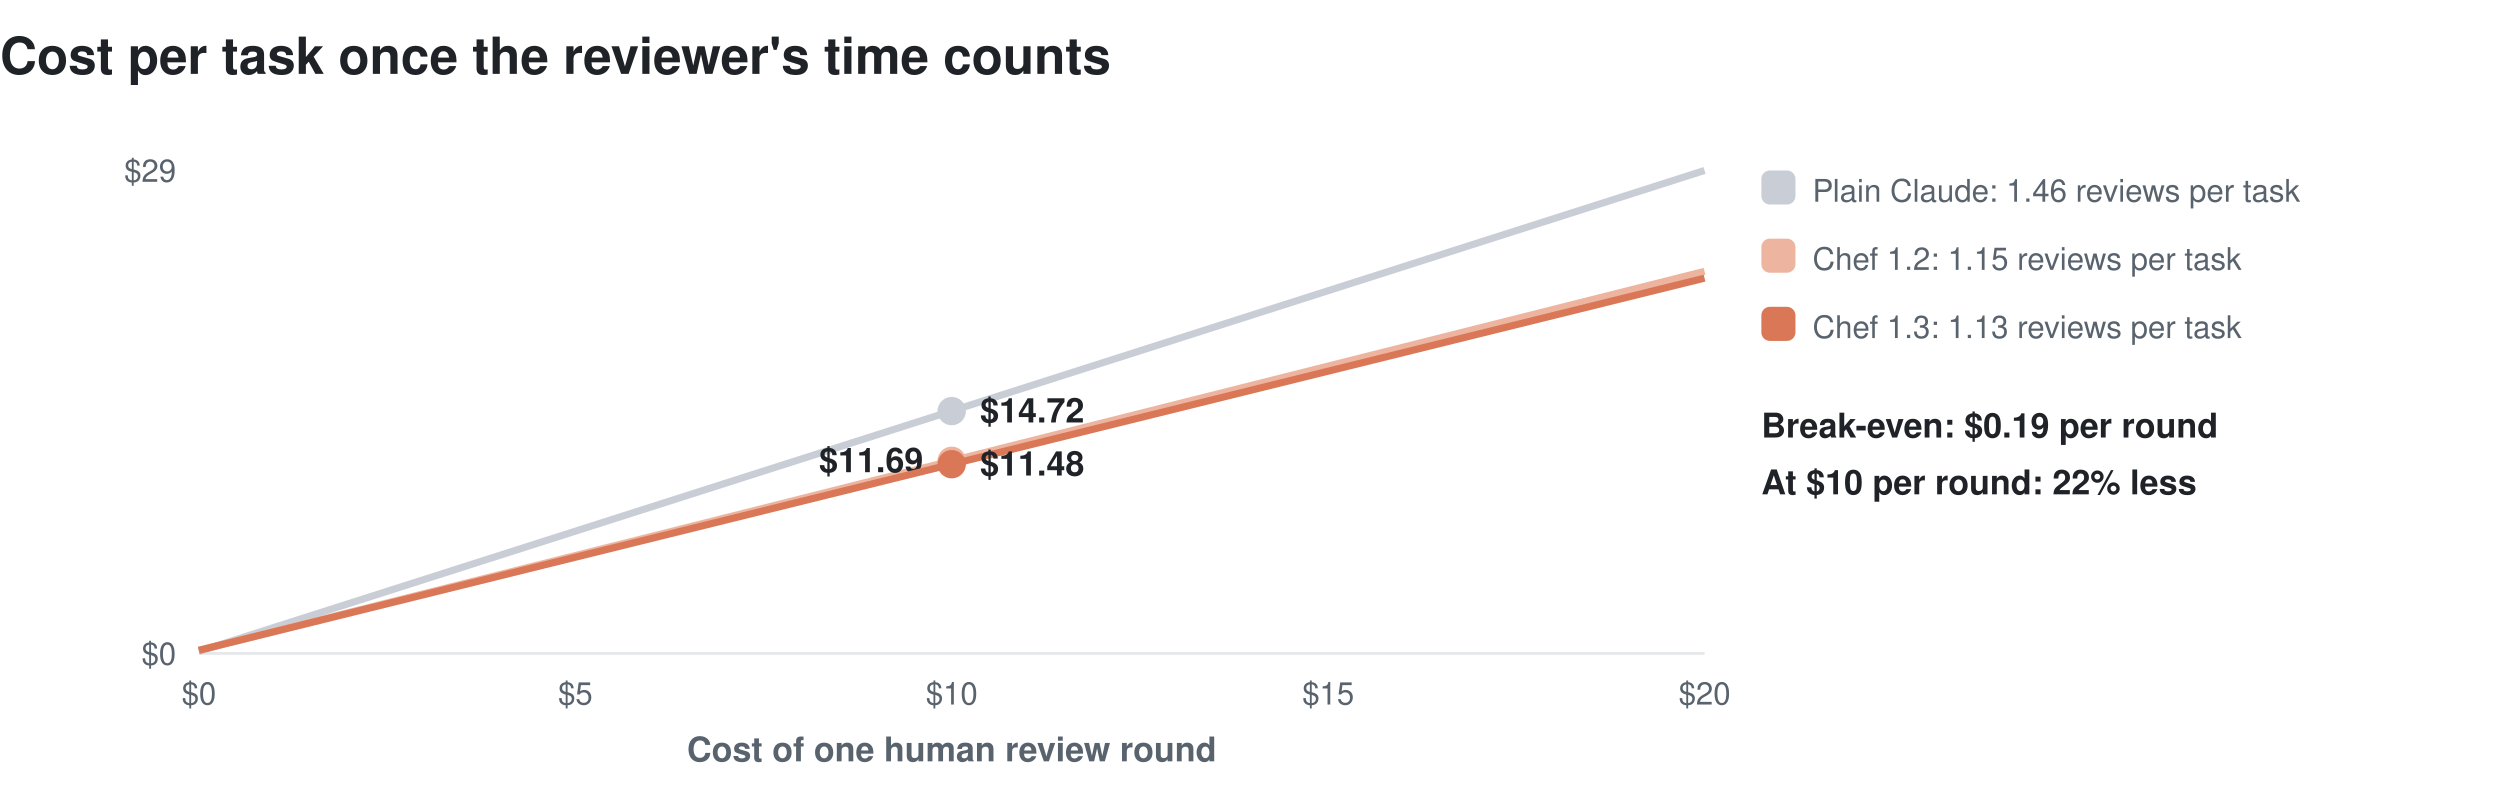
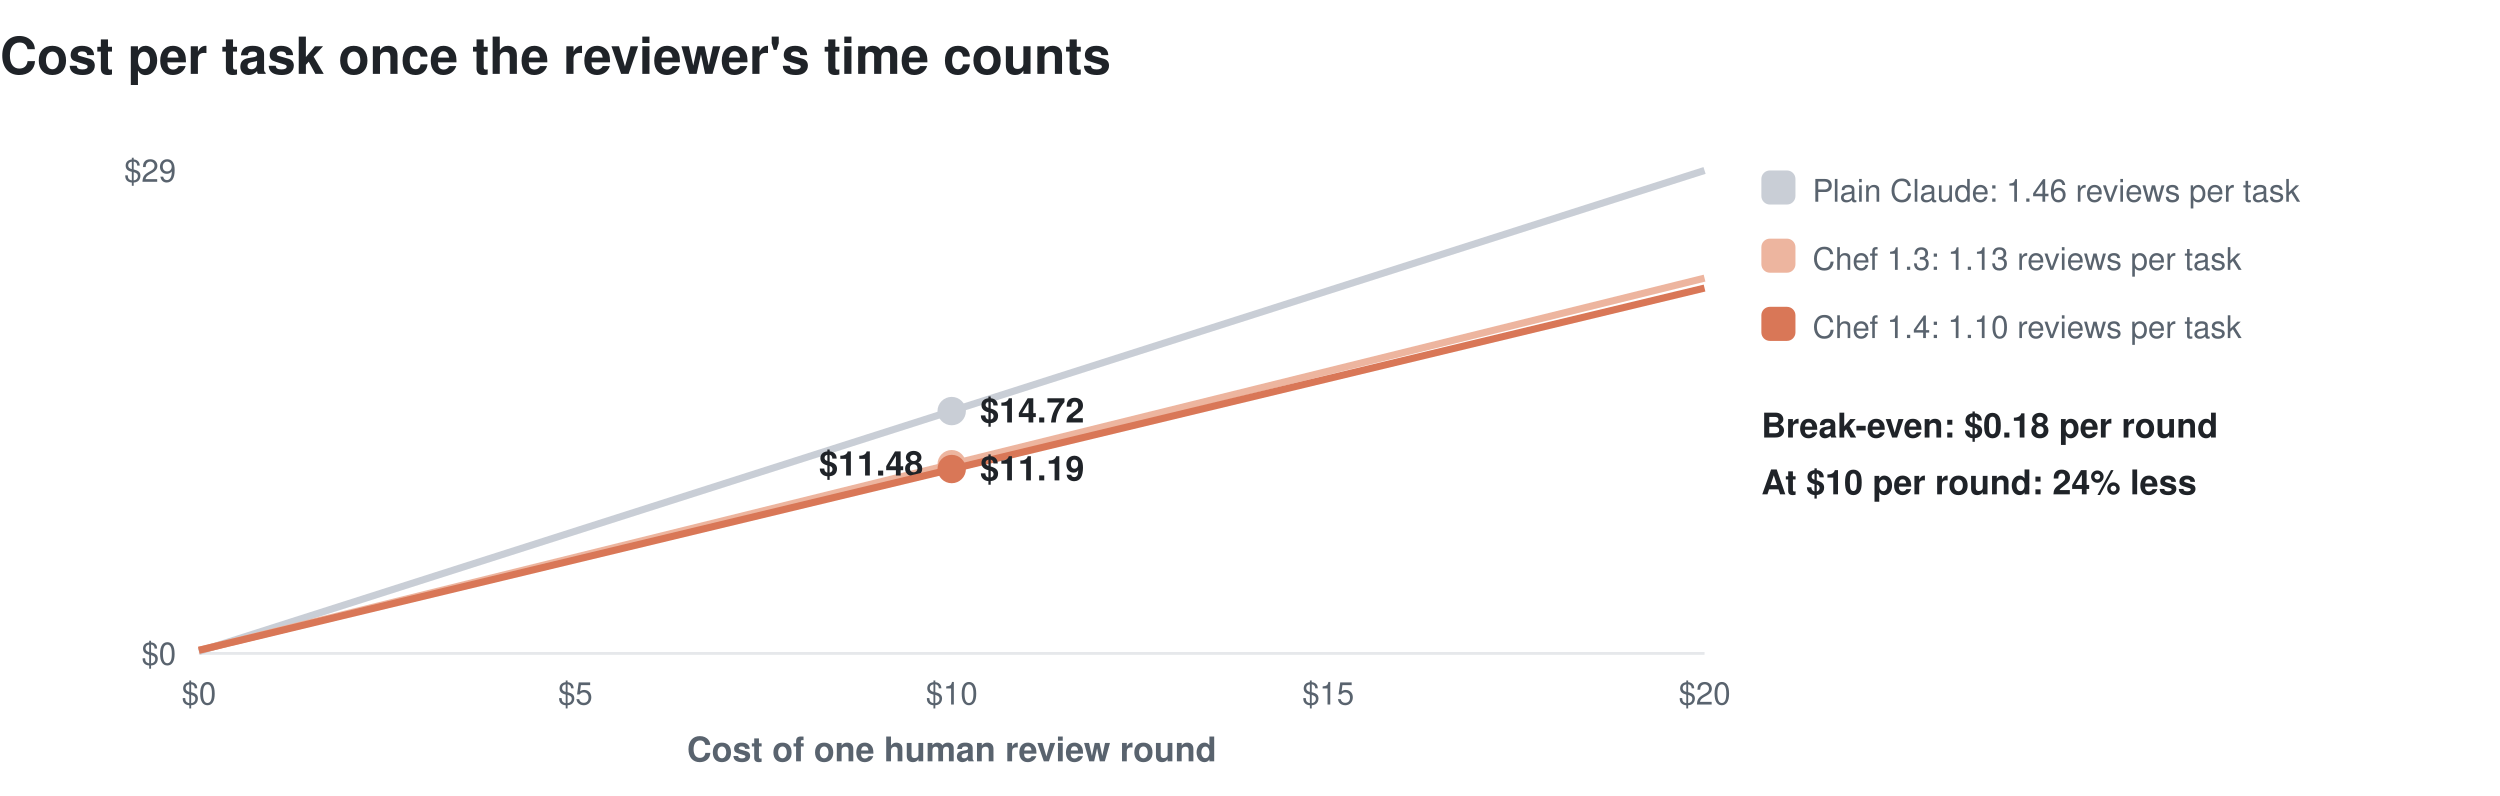
- <svg xmlns="http://www.w3.org/2000/svg" width="880" height="280" viewBox="0 0 880 280" role="img" aria-label="Machine cost per task plus a human reviewer's cost per review round. Chef 1.3 costs less once a round costs more than $0.19; at $10 per round, plain Claude $14.72 and chef 1.3 $11.48 per task, 22% less.">
+ <svg xmlns="http://www.w3.org/2000/svg" width="880" height="280" viewBox="0 0 880 280" role="img" aria-label="Machine cost per task plus a human reviewer's cost per review round. Chef 1.4 costs less once a round costs more than $0.18; at $10 per round, plain Claude $14.72 and chef 1.4 $11.19 per task, 24% less.">
  <text x="0.0" y="26.0" fill="#1F2328" font-family="-apple-system, BlinkMacSystemFont, 'Segoe UI', Helvetica, Arial, sans-serif" font-size="18" font-weight="600" text-anchor="start">Cost per task once the reviewer's time counts</text>
  <line x1="70.0" y1="230.0" x2="600.0" y2="230.0" stroke="#E6E8EB" stroke-width="1" />
  <text x="70.0" y="248.0" fill="#59636E" font-family="-apple-system, BlinkMacSystemFont, 'Segoe UI', Helvetica, Arial, sans-serif" font-size="11" font-weight="400" text-anchor="middle">$0</text>
  <text x="202.5" y="248.0" fill="#59636E" font-family="-apple-system, BlinkMacSystemFont, 'Segoe UI', Helvetica, Arial, sans-serif" font-size="11" font-weight="400" text-anchor="middle">$5</text>
  <text x="335.0" y="248.0" fill="#59636E" font-family="-apple-system, BlinkMacSystemFont, 'Segoe UI', Helvetica, Arial, sans-serif" font-size="11" font-weight="400" text-anchor="middle">$10</text>
  <text x="467.5" y="248.0" fill="#59636E" font-family="-apple-system, BlinkMacSystemFont, 'Segoe UI', Helvetica, Arial, sans-serif" font-size="11" font-weight="400" text-anchor="middle">$15</text>
  <text x="600.0" y="248.0" fill="#59636E" font-family="-apple-system, BlinkMacSystemFont, 'Segoe UI', Helvetica, Arial, sans-serif" font-size="11" font-weight="400" text-anchor="middle">$20</text>
  <text x="335.0" y="268.0" fill="#59636E" font-family="-apple-system, BlinkMacSystemFont, 'Segoe UI', Helvetica, Arial, sans-serif" font-size="12" font-weight="600" text-anchor="middle">Cost of one human review round</text>
  <text x="62.0" y="64.0" fill="#59636E" font-family="-apple-system, BlinkMacSystemFont, 'Segoe UI', Helvetica, Arial, sans-serif" font-size="11" font-weight="400" text-anchor="end">$29</text>
  <text x="62.0" y="234.0" fill="#59636E" font-family="-apple-system, BlinkMacSystemFont, 'Segoe UI', Helvetica, Arial, sans-serif" font-size="11" font-weight="400" text-anchor="end">$0</text>
  <line x1="70.0" y1="229.3" x2="600.0" y2="60.0" stroke="#C9CED6" stroke-width="2.5" />
  <circle cx="335.0" cy="144.7" r="5" fill="#C9CED6" />
  <text x="345.0" y="148.7" fill="#1F2328" font-family="-apple-system, BlinkMacSystemFont, 'Segoe UI', Helvetica, Arial, sans-serif" font-size="12" font-weight="600" text-anchor="start">$14.72</text>
-   <line x1="70.0" y1="228.9" x2="600.0" y2="95.5" stroke="#EDB59F" stroke-width="2.5" />
-   <circle cx="335.0" cy="162.2" r="5" fill="#EDB59F" />
-   <text x="325.0" y="166.2" fill="#1F2328" font-family="-apple-system, BlinkMacSystemFont, 'Segoe UI', Helvetica, Arial, sans-serif" font-size="12" font-weight="600" text-anchor="end">$11.69</text>
-   <line x1="70.0" y1="228.9" x2="600.0" y2="97.9" stroke="#D97757" stroke-width="2.5" />
-   <circle cx="335.0" cy="163.4" r="5" fill="#D97757" />
-   <text x="345.0" y="167.4" fill="#1F2328" font-family="-apple-system, BlinkMacSystemFont, 'Segoe UI', Helvetica, Arial, sans-serif" font-size="12" font-weight="600" text-anchor="start">$11.48</text>
+   <line x1="70.0" y1="228.9" x2="600.0" y2="97.9" stroke="#EDB59F" stroke-width="2.5" />
+   <circle cx="335.0" cy="163.4" r="5" fill="#EDB59F" />
+   <text x="325.0" y="167.4" fill="#1F2328" font-family="-apple-system, BlinkMacSystemFont, 'Segoe UI', Helvetica, Arial, sans-serif" font-size="12" font-weight="600" text-anchor="end">$11.48</text>
+   <line x1="70.0" y1="228.9" x2="600.0" y2="101.4" stroke="#D97757" stroke-width="2.5" />
+   <circle cx="335.0" cy="165.1" r="5" fill="#D97757" />
+   <text x="345.0" y="169.1" fill="#1F2328" font-family="-apple-system, BlinkMacSystemFont, 'Segoe UI', Helvetica, Arial, sans-serif" font-size="12" font-weight="600" text-anchor="start">$11.19</text>
  <rect x="620.0" y="60.0" width="12.0" height="12.0" rx="3" fill="#C9CED6" />
  <text x="638.0" y="71.0" fill="#59636E" font-family="-apple-system, BlinkMacSystemFont, 'Segoe UI', Helvetica, Arial, sans-serif" font-size="11" font-weight="400" text-anchor="start">Plain Claude: 1.46 reviews per task</text>
  <rect x="620.0" y="84.0" width="12.0" height="12.0" rx="3" fill="#EDB59F" />
-   <text x="638.0" y="95.0" fill="#59636E" font-family="-apple-system, BlinkMacSystemFont, 'Segoe UI', Helvetica, Arial, sans-serif" font-size="11" font-weight="400" text-anchor="start">Chef 1.2: 1.15 reviews per task</text>
+   <text x="638.0" y="95.0" fill="#59636E" font-family="-apple-system, BlinkMacSystemFont, 'Segoe UI', Helvetica, Arial, sans-serif" font-size="11" font-weight="400" text-anchor="start">Chef 1.3: 1.13 reviews per task</text>
  <rect x="620.0" y="108.0" width="12.0" height="12.0" rx="3" fill="#D97757" />
-   <text x="638.0" y="119.0" fill="#59636E" font-family="-apple-system, BlinkMacSystemFont, 'Segoe UI', Helvetica, Arial, sans-serif" font-size="11" font-weight="400" text-anchor="start">Chef 1.3: 1.13 reviews per task</text>
-   <text x="620.0" y="154.0" fill="#1F2328" font-family="-apple-system, BlinkMacSystemFont, 'Segoe UI', Helvetica, Arial, sans-serif" font-size="12" font-weight="600" text-anchor="start">Break-even: $0.19 per round</text>
-   <text x="620.0" y="174.0" fill="#1F2328" font-family="-apple-system, BlinkMacSystemFont, 'Segoe UI', Helvetica, Arial, sans-serif" font-size="12" font-weight="600" text-anchor="start">At $10 per round: 22% less</text>
+   <text x="638.0" y="119.0" fill="#59636E" font-family="-apple-system, BlinkMacSystemFont, 'Segoe UI', Helvetica, Arial, sans-serif" font-size="11" font-weight="400" text-anchor="start">Chef 1.4: 1.10 reviews per task</text>
+   <text x="620.0" y="154.0" fill="#1F2328" font-family="-apple-system, BlinkMacSystemFont, 'Segoe UI', Helvetica, Arial, sans-serif" font-size="12" font-weight="600" text-anchor="start">Break-even: $0.18 per round</text>
+   <text x="620.0" y="174.0" fill="#1F2328" font-family="-apple-system, BlinkMacSystemFont, 'Segoe UI', Helvetica, Arial, sans-serif" font-size="12" font-weight="600" text-anchor="start">At $10 per round: 24% less</text>
</svg>
